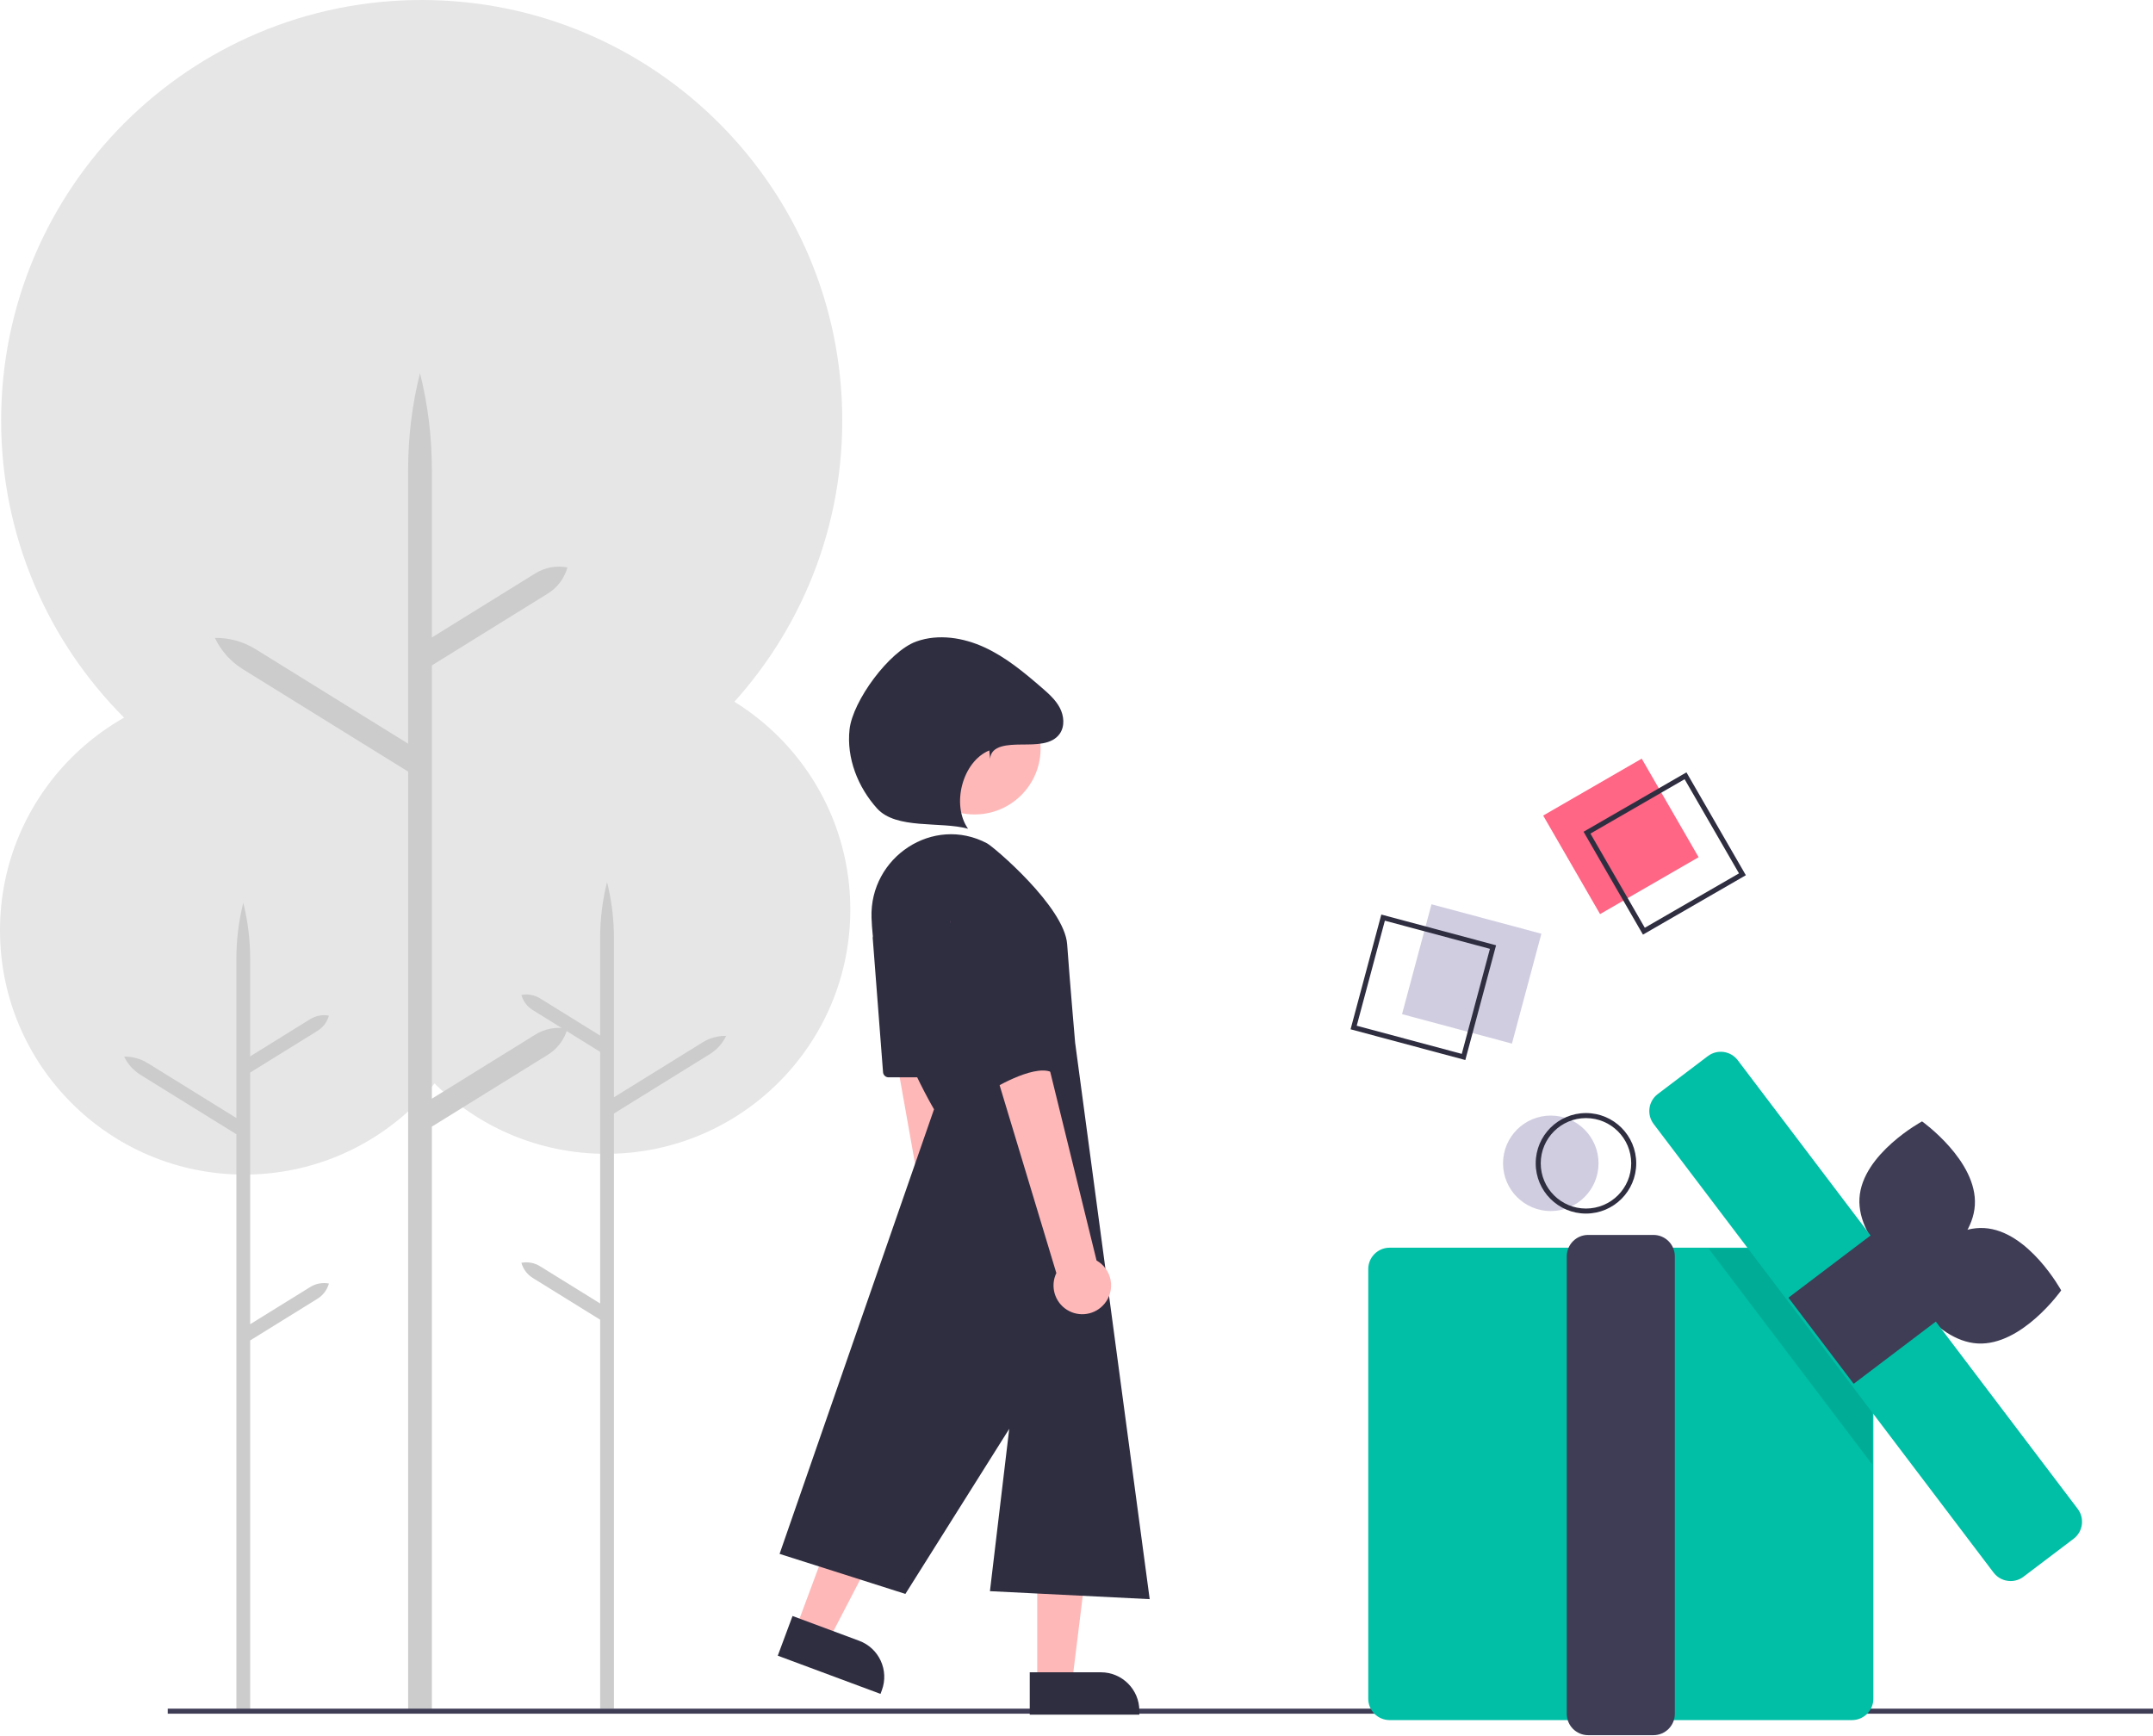
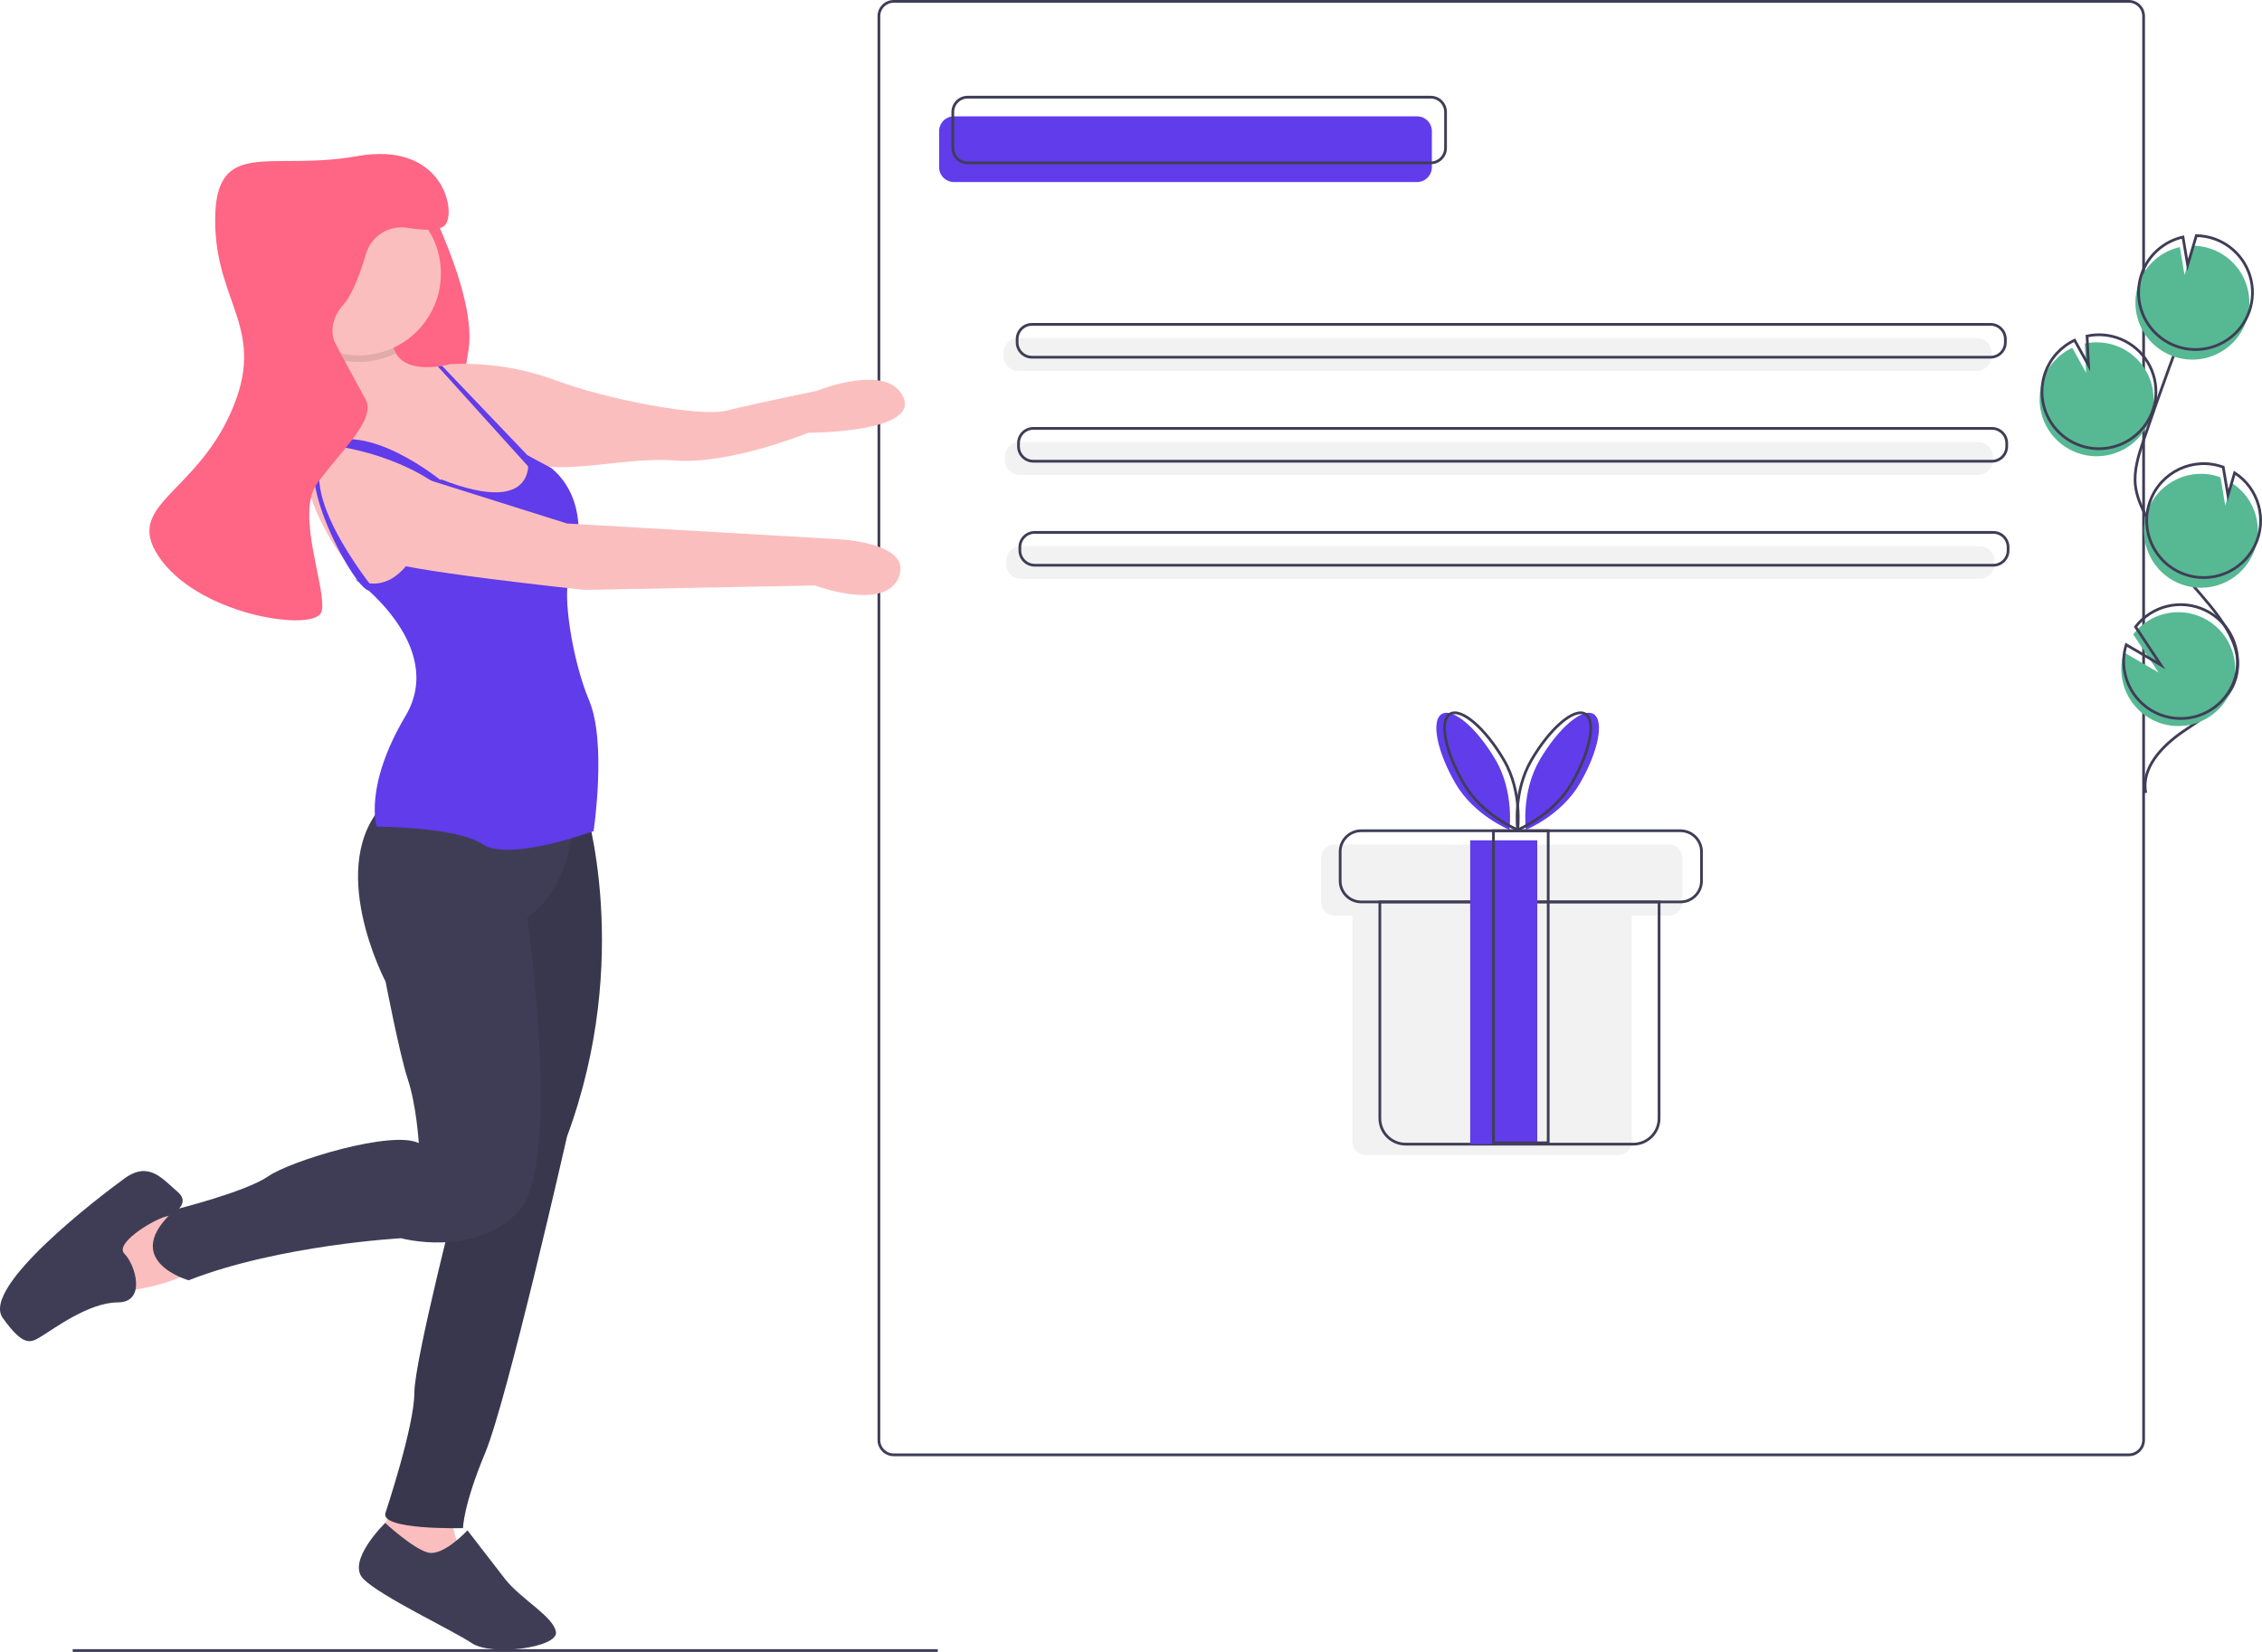
- <svg xmlns="http://www.w3.org/2000/svg" id="b2cac8c7-99a7-498b-9b00-d1bcd66eb524" data-name="Layer 1" width="856.746" height="690.553" viewBox="0 0 856.746 690.553">
-   <circle cx="241.167" cy="361.995" r="97.2" fill="#e6e6e6" />
-   <path d="M386.532,608.657l23.91,14.816V523.321L383.642,506.714a10.396,10.396,0,0,1-4.536-6.039h0a10.396,10.396,0,0,1,7.427,1.374l23.91,14.816V478.03a91.89,91.89,0,0,1,2.744-22.286,91.887,91.887,0,0,1,2.744,22.286v63.387l35.274-21.858a17.286,17.286,0,0,1,9.389-2.59,17.287,17.287,0,0,1-6.498,7.254l-38.164,23.649V784.724h-5.487V629.928L383.642,613.321a10.396,10.396,0,0,1-4.536-6.039h0A10.396,10.396,0,0,1,386.532,608.657Z" transform="translate(-171.6269 -104.7236)" fill="#ccc" />
-   <circle cx="97.2" cy="370.247" r="97.2" fill="#e6e6e6" />
-   <path d="M295.089,616.91,271.179,631.726V531.574l26.8-16.607a10.396,10.396,0,0,0,4.536-6.039h0a10.396,10.396,0,0,0-7.427,1.374l-23.91,14.816V486.283a91.889,91.889,0,0,0-2.744-22.286,91.888,91.888,0,0,0-2.744,22.286v63.387L230.418,527.812a17.286,17.286,0,0,0-9.389-2.59,17.287,17.287,0,0,0,6.498,7.254l38.164,23.649V785.247H271.179V638.181l26.8-16.607a10.396,10.396,0,0,0,4.536-6.039h0A10.396,10.396,0,0,0,295.089,616.91Z" transform="translate(-171.6269 -104.7236)" fill="#ccc" />
-   <circle cx="167.808" cy="167.355" r="167.355" fill="#e6e6e6" />
-   <path d="M384.651,516.46l-41.167,25.51V369.534l46.143-28.593a17.899,17.899,0,0,0,7.81-10.397l0-0h-0a17.9,17.9,0,0,0-12.787,2.366l-41.167,25.51V291.555a158.211,158.211,0,0,0-4.724-38.371,158.208,158.208,0,0,0-4.724,38.371v109.137L273.304,363.057a29.763,29.763,0,0,0-16.165-4.46,29.763,29.763,0,0,0,11.188,12.49l65.709,40.718V785.614h9.447V553.084L389.627,524.491a17.899,17.899,0,0,0,7.811-10.397l0-0h-0A17.9,17.9,0,0,0,384.651,516.46Z" transform="translate(-171.6269 -104.7236)" fill="#ccc" />
-   <rect x="66.746" y="680" width="790" height="2" fill="#3f3d56" />
-   <rect x="793.994" y="414.943" width="45.274" height="45.274" transform="translate(-281.0094 362.2168) rotate(-30)" fill="#ff6584" />
-   <path d="M825.415,476.676l-23.638-40.941,40.941-23.637,23.638,40.942Zm-20.905-40.209,21.638,37.477L863.624,452.306l-21.638-37.477Z" transform="translate(-171.6269 -104.7236)" fill="#2f2e41" />
-   <circle cx="617.108" cy="462.969" r="19" fill="#d0cde1" />
-   <path d="M802.735,587.692a20,20,0,1,1,20-20A20,20,0,0,1,802.735,587.692Zm0-38a18,18,0,1,0,18,18A18,18,0,0,0,802.735,549.692Z" transform="translate(-171.6269 -104.7236)" fill="#2f2e41" />
-   <path d="M908.597,789.272h-184a8.51,8.51,0,0,1-8.5-8.5v-171a8.51,8.51,0,0,1,8.5-8.5h184a8.51,8.51,0,0,1,8.5,8.5v171A8.51,8.51,0,0,1,908.597,789.272Z" transform="translate(-171.6269 -104.7236)" fill="#00bfa6" />
-   <path d="M829.596,795.276h-26a8.51,8.51,0,0,1-8.5-8.5v-182.084a8.51,8.51,0,0,1,8.5-8.5h26a8.51,8.51,0,0,1,8.5,8.5v182.084A8.51,8.51,0,0,1,829.596,795.276Z" transform="translate(-171.6269 -104.7236)" fill="#3f3d56" />
-   <path d="M957.484,584.345c-1.075,17.64-24.904,30.542-24.904,30.542s-22.086-15.699-21.011-33.34,24.904-30.542,24.904-30.542S958.559,566.705,957.484,584.345Z" transform="translate(-171.6269 -104.7236)" fill="#3f3d56" />
-   <path d="M958.563,639.384c-17.644-1.02-30.619-24.808-30.619-24.808s15.63-22.135,33.274-21.115S991.837,618.269,991.837,618.269,976.207,640.404,958.563,639.384Z" transform="translate(-171.6269 -104.7236)" fill="#3f3d56" />
-   <polygon points="744.97 517.469 744.97 582.749 680.04 497.049 729.5 497.049 744.97 517.469" opacity="0.1" style="isolation:isolate" />
-   <path d="M971.719,733.938a8.489,8.489,0,0,1-6.785-3.363L829.66,552.033a8.5,8.5,0,0,1,1.642-11.908l19.927-15.098a8.498,8.498,0,0,1,11.908,1.643L998.411,705.21a8.5,8.5,0,0,1-1.642,11.908L976.842,732.216A8.454,8.454,0,0,1,971.719,733.938Z" transform="translate(-171.6269 -104.7236)" fill="#00bfa6" />
-   <rect x="891.919" y="603.825" width="43" height="43" transform="translate(-363.891 573.7996) rotate(-37.15004)" fill="#3f3d56" />
-   <rect x="734.633" y="469.685" width="45.274" height="45.274" transform="translate(-85.89891 991.6431) rotate(-75)" fill="#d0cde1" />
-   <path d="M754.726,526.585l-45.663-12.235,12.235-45.664,45.663,12.235ZM711.512,512.935l41.8,11.2,11.2-41.801-41.8-11.2Z" transform="translate(-171.6269 -104.7236)" fill="#2f2e41" />
-   <path d="M562.376,632.723a11.382,11.382,0,0,0-1.165-17.414L542.847,467.278,519.121,474.333l25.615,144.059A11.444,11.444,0,0,0,562.376,632.723Z" transform="translate(-171.6269 -104.7236)" fill="#ffb8b8" />
-   <polygon points="412.742 669.489 426.619 669.489 433.224 615.964 412.742 615.964 412.742 669.489" fill="#ffb8b8" />
-   <path d="M581.396,770.248h43.613a0,0,0,0,1,0,0v16.851a0,0,0,0,1,0,0H596.705a15.309,15.309,0,0,1-15.309-15.309v-1.541A0,0,0,0,1,581.396,770.248Z" transform="translate(1034.778 1452.623) rotate(-180)" fill="#2f2e41" />
-   <polygon points="316.779 647.875 329.786 652.713 354.636 604.848 335.44 597.707 316.779 647.875" fill="#ffb8b8" />
-   <path d="M482.696,754.919h43.613a0,0,0,0,1,0,0V771.77a0,0,0,0,1,0,0H498.005a15.309,15.309,0,0,1-15.309-15.309v-1.541A0,0,0,0,1,482.696,754.919Z" transform="translate(539.601 1549.959) rotate(-159.5964)" fill="#2f2e41" />
-   <circle cx="387.848" cy="297.888" r="26.239" fill="#ffb8b8" />
-   <path d="M518.434,469.953c-.822-24.168,24.579-40.934,45.95-29.619,2.723,1.442,30.838,25.328,31.897,40.161s3.179,39.203,3.179,39.203L629.127,741.141l-63.572-3.179,7.677-64.598-41.322,65.691-50.059-15.926,61.453-176.942S519.679,506.579,518.434,469.953Z" transform="translate(-171.6269 -104.7236)" fill="#2f2e41" />
-   <path d="M518.935,478.367l4.082,53.069a2.206,2.206,0,0,0,2.2,2.037H543.178a2.206,2.206,0,0,0,2.037-3.052L523.172,477.352A2.206,2.206,0,0,0,518.935,478.367Z" transform="translate(-171.6269 -104.7236)" fill="#2f2e41" />
-   <path d="M611.175,623.528a11.382,11.382,0,0,0-3.195-17.158l-35.562-144.864-22.738,9.783,42.298,140.071a11.444,11.444,0,0,0,19.197,12.168Z" transform="translate(-171.6269 -104.7236)" fill="#ffb8b8" />
-   <path d="M552.841,448.71s-7.417,14.833,0,41.322S565.555,538.77,565.555,538.77s16.953-10.595,24.369-7.417S578.192,460.743,578.192,460.743,566.614,435.996,552.841,448.71Z" transform="translate(-171.6269 -104.7236)" fill="#2f2e41" />
-   <path d="M565.632,406.706c.354-5.444,7.223-5.631,12.679-5.683s11.978.143,15.065-4.355c2.04-2.973,1.65-7.1-.035-10.288s-4.458-5.639-7.185-7.997c-7.041-6.089-14.298-12.129-22.752-16.027s-18.36-5.472-27.128-2.344c-10.77,3.843-25.329,23.626-26.587,34.992s3.285,22.953,10.942,31.446,25.182,5.066,36.211,8.088c-6.705-9.49-2.285-26.733,8.456-31.164Z" transform="translate(-171.6269 -104.7236)" fill="#2f2e41" />
+ <svg xmlns="http://www.w3.org/2000/svg" id="bb5d7bf9-f1d1-4967-8b85-2debba85734f" data-name="Layer 1" width="826.305" height="603.5" viewBox="0 0 826.305 603.5">
+   <rect x="343.057" y="42.5" width="180" height="24" rx="5.421" fill="#603cea" />
+   <rect x="321.057" y="0.5" width="462" height="531" rx="5.421" fill="none" stroke="#3f3d56" stroke-miterlimit="10" />
+   <rect x="348.057" y="35.5" width="180" height="24" rx="5.421" fill="none" stroke="#3f3d56" stroke-miterlimit="10" />
+   <rect x="366.557" y="123.5" width="361" height="12" rx="5.421" fill="#f2f2f2" />
+   <rect x="367.057" y="161.5" width="361" height="12" rx="5.421" fill="#f2f2f2" />
+   <rect x="367.557" y="199.5" width="361" height="12" rx="5.421" fill="#f2f2f2" />
+   <rect x="371.557" y="118.5" width="361" height="12" rx="5.421" fill="none" stroke="#3f3d56" stroke-miterlimit="10" />
+   <rect x="372.057" y="156.5" width="361" height="12" rx="5.421" fill="none" stroke="#3f3d56" stroke-miterlimit="10" />
+   <rect x="372.557" y="194.5" width="361" height="12" rx="5.421" fill="none" stroke="#3f3d56" stroke-miterlimit="10" />
+   <path d="M796.788,456.75H674.52a4.866,4.866,0,0,0-4.866,4.866v16.268a4.866,4.866,0,0,0,4.866,4.866h6.634v82.634a4.866,4.866,0,0,0,4.866,4.866H778.288a4.866,4.866,0,0,0,4.866-4.866V482.75H796.788a4.866,4.866,0,0,0,4.866-4.866V461.616A4.866,4.866,0,0,0,796.788,456.75Z" transform="translate(-187.0974 -148.25)" fill="#f2f2f2" />
+   <path d="M504.057,329.5h102a0,0,0,0,1,0,0v79.055A9.445,9.445,0,0,1,596.612,418H513.502a9.445,9.445,0,0,1-9.445-9.445V329.5A0,0,0,0,1,504.057,329.5Z" fill="none" stroke="#3f3d56" stroke-miterlimit="10" />
+   <rect x="489.557" y="303.5" width="132" height="26" rx="7.693" fill="none" stroke="#3f3d56" stroke-miterlimit="10" />
+   <rect x="537.057" y="307" width="24.5" height="111" fill="#603cea" />
+   <rect x="545.557" y="303.5" width="20" height="114" fill="none" stroke="#3f3d56" stroke-miterlimit="10" />
+   <path d="M733.496,425.968c6.817,11.688,5.001,25.446,5.001,25.446s-12.869-5.193-19.686-16.881-9.056-23.081-5.001-25.446S726.679,414.279,733.496,425.968Z" transform="translate(-187.0974 -148.25)" fill="#603cea" />
+   <path d="M749.499,425.968c-6.817,11.688-5.001,25.446-5.001,25.446s12.869-5.193,19.686-16.881,9.056-23.081,5.001-25.446S756.316,414.279,749.499,425.968Z" transform="translate(-187.0974 -148.25)" fill="#603cea" />
+   <path d="M736.496,425.968c6.817,11.688,5.001,25.446,5.001,25.446s-12.869-5.193-19.686-16.881-9.056-23.081-5.001-25.446S729.679,414.279,736.496,425.968Z" transform="translate(-187.0974 -148.25)" fill="none" stroke="#3f3d56" stroke-miterlimit="10" />
+   <path d="M746.499,425.968c-6.817,11.688-5.001,25.446-5.001,25.446s12.869-5.193,19.686-16.881,9.056-23.081,5.001-25.446S753.316,414.279,746.499,425.968Z" transform="translate(-187.0974 -148.25)" fill="none" stroke="#3f3d56" stroke-miterlimit="10" />
+   <path d="M341.283,217.842s20.21,37.995,16.976,58.205-6.467,37.995,0,47.696-34.761-1.617-34.761-1.617V265.538Z" transform="translate(-187.0974 -148.25)" fill="#ff6584" />
+   <path d="M384.533,320.105s-48.908,54.567-64.268,40.824-29.507-46.483-18.189-56.992c6.112-5.675,6.564-16.532,5.691-25.327a85.236,85.236,0,0,0-2.458-13.476s24.252-7.276,25.061,7.276a11.086,11.086,0,0,0,1.318,4.891c4.632,8.221,19.701,4.002,19.701,4.002Z" transform="translate(-187.0974 -148.25)" fill="#fbbebe" />
+   <path d="M348.155,283.727l3.234-2.425a96.752,96.752,0,0,1,37.995,5.659c19.402,7.276,53.355,13.743,63.055,11.318s33.145-7.276,33.145-7.276,25.869-10.509,31.528,2.425-34.761,12.934-34.761,12.934-28.698,11.722-48.908,10.105-46.483,7.68-58.609-2.021S348.155,283.727,348.155,283.727Z" transform="translate(-187.0974 -148.25)" fill="#fbbebe" />
+   <path d="M251.955,592.537h-21.827l-8.084,16.168,10.509,11.318s20.21-2.425,25.869-8.892S251.955,592.537,251.955,592.537Z" transform="translate(-187.0974 -148.25)" fill="#fbbebe" />
+   <path d="M248.605,592.537s9.008-4.042,3.349-8.892-10.509-11.318-19.402-4.85-52.546,39.612-44.462,50.929,10.509,8.892,14.551,6.467,16.976-12.126,27.486-12.126,6.467-13.743,2.425-17.785S245.256,592.537,248.605,592.537Z" transform="translate(-187.0974 -148.25)" fill="#3f3d56" />
+   <path d="M332.795,696.012l-8.892,15.36,8.892,9.701h25.061s-8.084-16.168-4.85-23.444S332.795,696.012,332.795,696.012Z" transform="translate(-187.0974 -148.25)" fill="#fbbebe" />
+   <path d="M357.855,707.33s-8.892,9.701-14.551,8.084-15.496-10.788-15.496-10.788-14.415,14.022-7.948,20.489,32.336,18.593,39.612,23.444,31.528,1.617,30.719-4.042-12.934-12.126-18.593-19.402S357.855,707.33,357.855,707.33Z" transform="translate(-187.0974 -148.25)" fill="#3f3d56" />
+   <path d="M400.701,442.174s17.785,55.78-6.467,121.261c0,0-21.827,96.2-29.911,115.602s-8.084,27.486-8.084,27.486-30.719.808-28.294-5.659c0,0,10.509-31.528,10.509-43.654s16.976-77.607,16.976-77.607L361.089,439.748Z" transform="translate(-187.0974 -148.25)" fill="#3f3d56" />
+   <path d="M400.701,442.174s17.785,55.78-6.467,121.261c0,0-21.827,96.2-29.911,115.602s-8.084,27.486-8.084,27.486-30.719.808-28.294-5.659c0,0,10.509-31.528,10.509-43.654s16.976-77.607,16.976-77.607L361.089,439.748Z" transform="translate(-187.0974 -148.25)" opacity="0.1" />
+   <path d="M396.659,446.216s0,25.869-16.976,37.187c0,0,12.934,90.541-3.234,107.518s-42.845,9.701-42.845,9.701-44.462,2.425-77.607,15.36c0,0-25.869-7.276-4.85-25.869,0,0,25.869-6.467,33.953-12.126s45.271-16.976,54.971-12.126c0,0-.808-13.743-4.042-23.444-2.915-8.744-8.084-35.57-8.084-35.57s-22.635-42.845,0-65.481S396.659,446.216,396.659,446.216Z" transform="translate(-187.0974 -148.25)" fill="#3f3d56" />
+   <path d="M331.687,277.3a29.975,29.975,0,0,1-23.921,1.31,85.236,85.236,0,0,0-2.458-13.476s24.252-7.276,25.061,7.276A11.086,11.086,0,0,0,331.687,277.3Z" transform="translate(-187.0974 -148.25)" opacity="0.1" />
+   <circle cx="131.146" cy="99.907" r="29.911" fill="#fbbebe" />
+   <path d="M316.627,359.717s33.953,24.252,18.593,50.121-10.509,40.42-10.509,40.42,29.103,0,38.803,6.467,40.42-4.85,40.42-4.85,4.85-32.336-1.617-47.696-9.701-39.612-7.276-44.462,8.892-27.486-6.467-40.42l-8.745-4.697s5.511,23.29-31.676,8.739C348.155,323.338,340.071,371.034,316.627,359.717Z" transform="translate(-187.0974 -148.25)" fill="#603cea" />
+   <polygon points="161.478 133.65 162.318 134.531 192.957 166.616 193.903 167.603 193.959 167.788 194.574 169.704 195.802 173.577 190.976 168.225 161.259 135.323 159.95 133.876 161.478 133.65" fill="#603cea" />
+   <path d="M350.721,325.797s-25.202-21.86-42.987-16.201,8.621,53.755,14.011,54.363l2.157-.2s-33.145-40.42-14.551-52.546c0,0,23.444,2.425,41.229,16.976Z" transform="translate(-187.0974 -148.25)" fill="#603cea" />
+   <path d="M335.22,320.913l59.013,18.593,97.817,5.659s28.294.808,23.444,13.743-30.719,3.234-30.719,3.234l-84.074,1.617s-69.523-7.276-75.182-11.318S328.753,318.488,335.22,320.913Z" transform="translate(-187.0974 -148.25)" fill="#fbbebe" />
+   <path d="M309.351,273.217s-3.234-6.467,3.234-13.743c3.292-3.704,6.166-11.599,8.194-18.457a13.543,13.543,0,0,1,15.15-9.535c5.788.934,11.891,1.232,13.843-1.111,4.042-4.85-.808-30.719-32.336-25.061s-51.738-7.276-51.738,23.444,19.402,39.612,5.659,70.331-40.42,33.953-25.061,54.163,55.78,25.869,58.205,18.593-9.701-35.57-1.617-46.887,21.827-23.444,17.785-30.719S309.351,273.217,309.351,273.217Z" transform="translate(-187.0974 -148.25)" fill="#ff6584" />
+   <line x1="26.557" y1="603" x2="342.557" y2="603" fill="none" stroke="#3f3d56" stroke-miterlimit="10" />
+   <path d="M945.874,313.684A20.813,20.813,0,1,0,948.646,273.769l.521,10.712-5.068-9.18a20.734,20.734,0,0,0-10.684,11.723,20.409,20.409,0,0,0-1.197,5.63A20.809,20.809,0,0,0,945.874,313.684Z" transform="translate(-187.0974 -148.25)" fill="#57b894" />
+   <path d="M970.952,437.928c-1.789-9.11,5.963-17.187,13.621-22.437s16.605-10.408,19.218-19.317c3.755-12.804-7.43-24.53-16.136-34.642a125.3,125.3,0,0,1-16.524-24.557c-1.811-3.533-3.476-7.225-3.952-11.166-.686-5.675,1.137-11.323,2.974-16.737q9.179-27.052,19.628-53.65" transform="translate(-187.0974 -148.25)" fill="none" stroke="#3f3d56" stroke-miterlimit="10" />
+   <path d="M946.732,310.926a20.813,20.813,0,1,0,2.772-39.915l.521,10.712-5.068-9.18a20.734,20.734,0,0,0-10.684,11.723,20.408,20.408,0,0,0-1.197,5.63A20.809,20.809,0,0,0,946.732,310.926Z" transform="translate(-187.0974 -148.25)" fill="none" stroke="#3f3d56" stroke-miterlimit="10" />
+   <path d="M968.408,251.723A20.788,20.788,0,0,1,983.388,238.525l1.714,10.184,3.177-10.696A20.81,20.81,0,1,1,968.408,251.723Z" transform="translate(-187.0974 -148.25)" fill="#57b894" />
+   <path d="M969.551,248.045a20.788,20.788,0,0,1,14.98-13.198l1.714,10.184,3.177-10.696a20.81,20.81,0,1,1-19.871,13.71Z" transform="translate(-187.0974 -148.25)" fill="none" stroke="#3f3d56" stroke-miterlimit="10" />
+   <path d="M984.001,361.739a20.81,20.81,0,0,0,18.419-37.023l-2.441,8.219-1.731-10.304a.362.362,0,0,0-.053-.02,20.811,20.811,0,1,0-14.194,39.127Z" transform="translate(-187.0974 -148.25)" fill="#57b894" />
+   <path d="M984.992,358.014a20.81,20.81,0,0,0,18.419-37.023l-2.441,8.219-1.731-10.304a.362.362,0,0,0-.053-.02,20.811,20.811,0,1,0-14.194,39.127Z" transform="translate(-187.0974 -148.25)" fill="none" stroke="#3f3d56" stroke-miterlimit="10" />
+   <path d="M962.334,396.301a20.801,20.801,0,1,0,4.011-16.297l9.273,13.957L962.948,386.553A20.617,20.617,0,0,0,962.334,396.301Z" transform="translate(-187.0974 -148.25)" fill="#57b894" />
+   <path d="M963.192,393.544a20.801,20.801,0,1,0,4.011-16.297l9.273,13.957L963.805,383.795A20.616,20.616,0,0,0,963.192,393.544Z" transform="translate(-187.0974 -148.25)" fill="none" stroke="#3f3d56" stroke-miterlimit="10" />
</svg>
